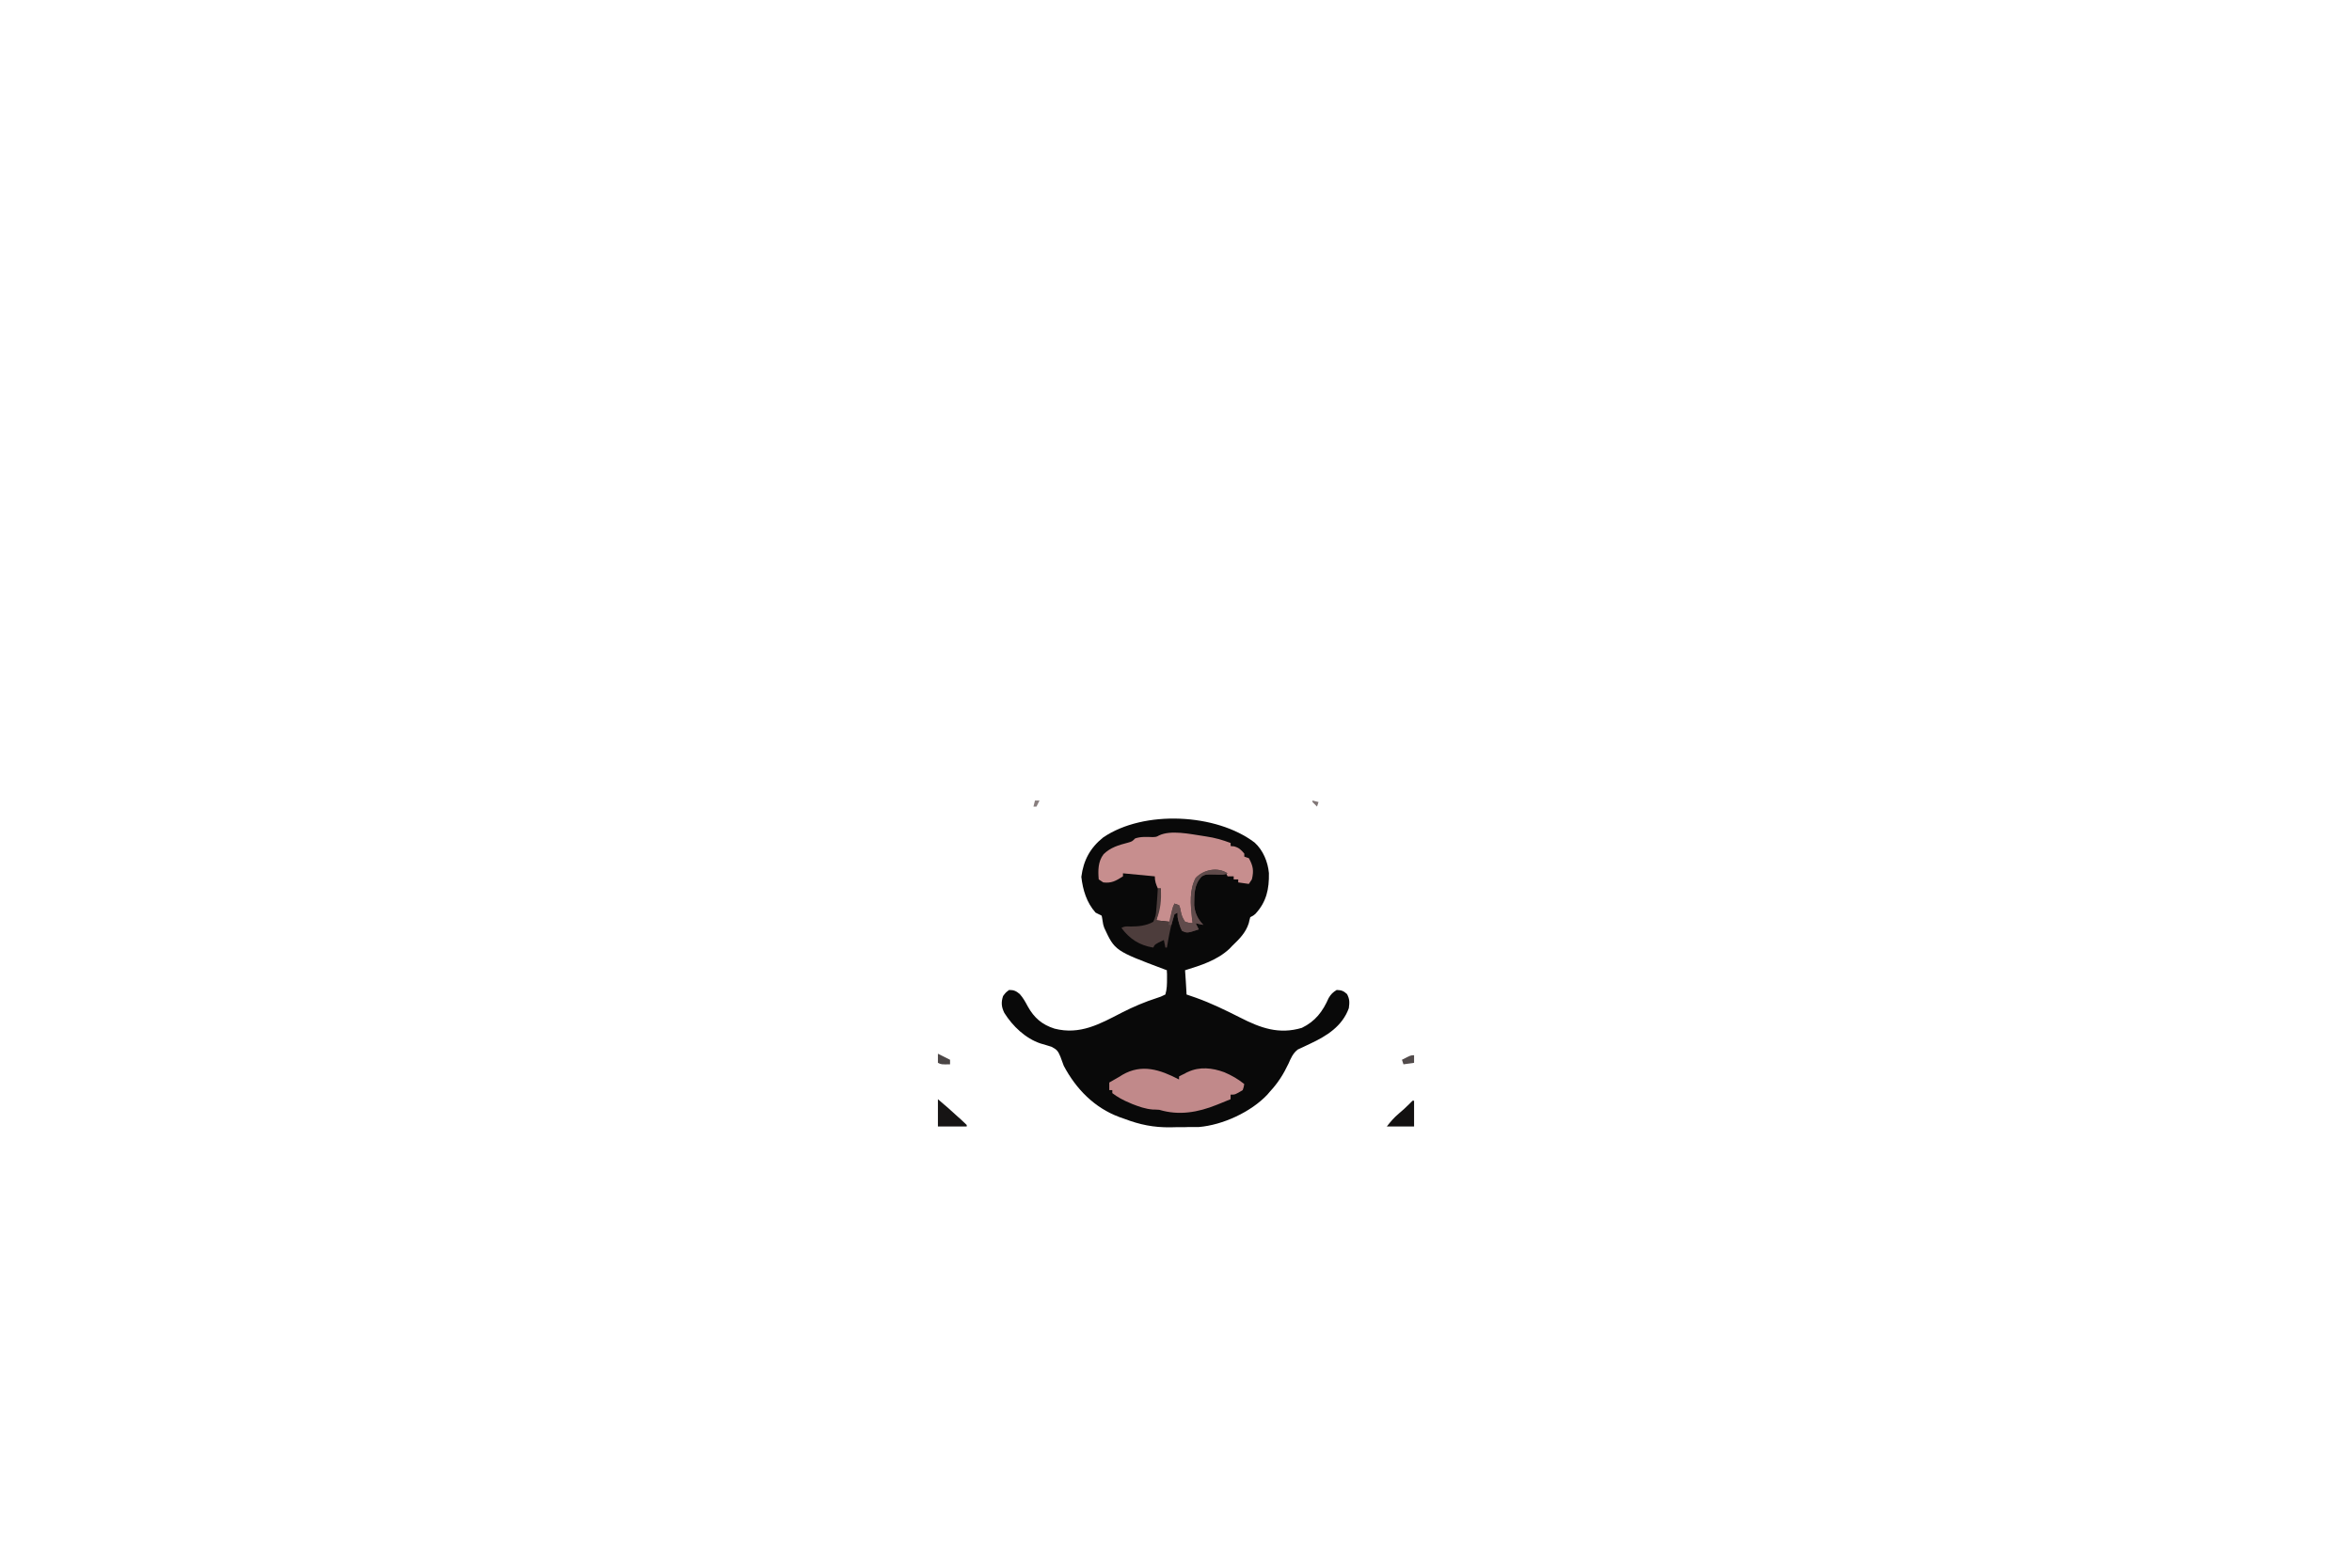
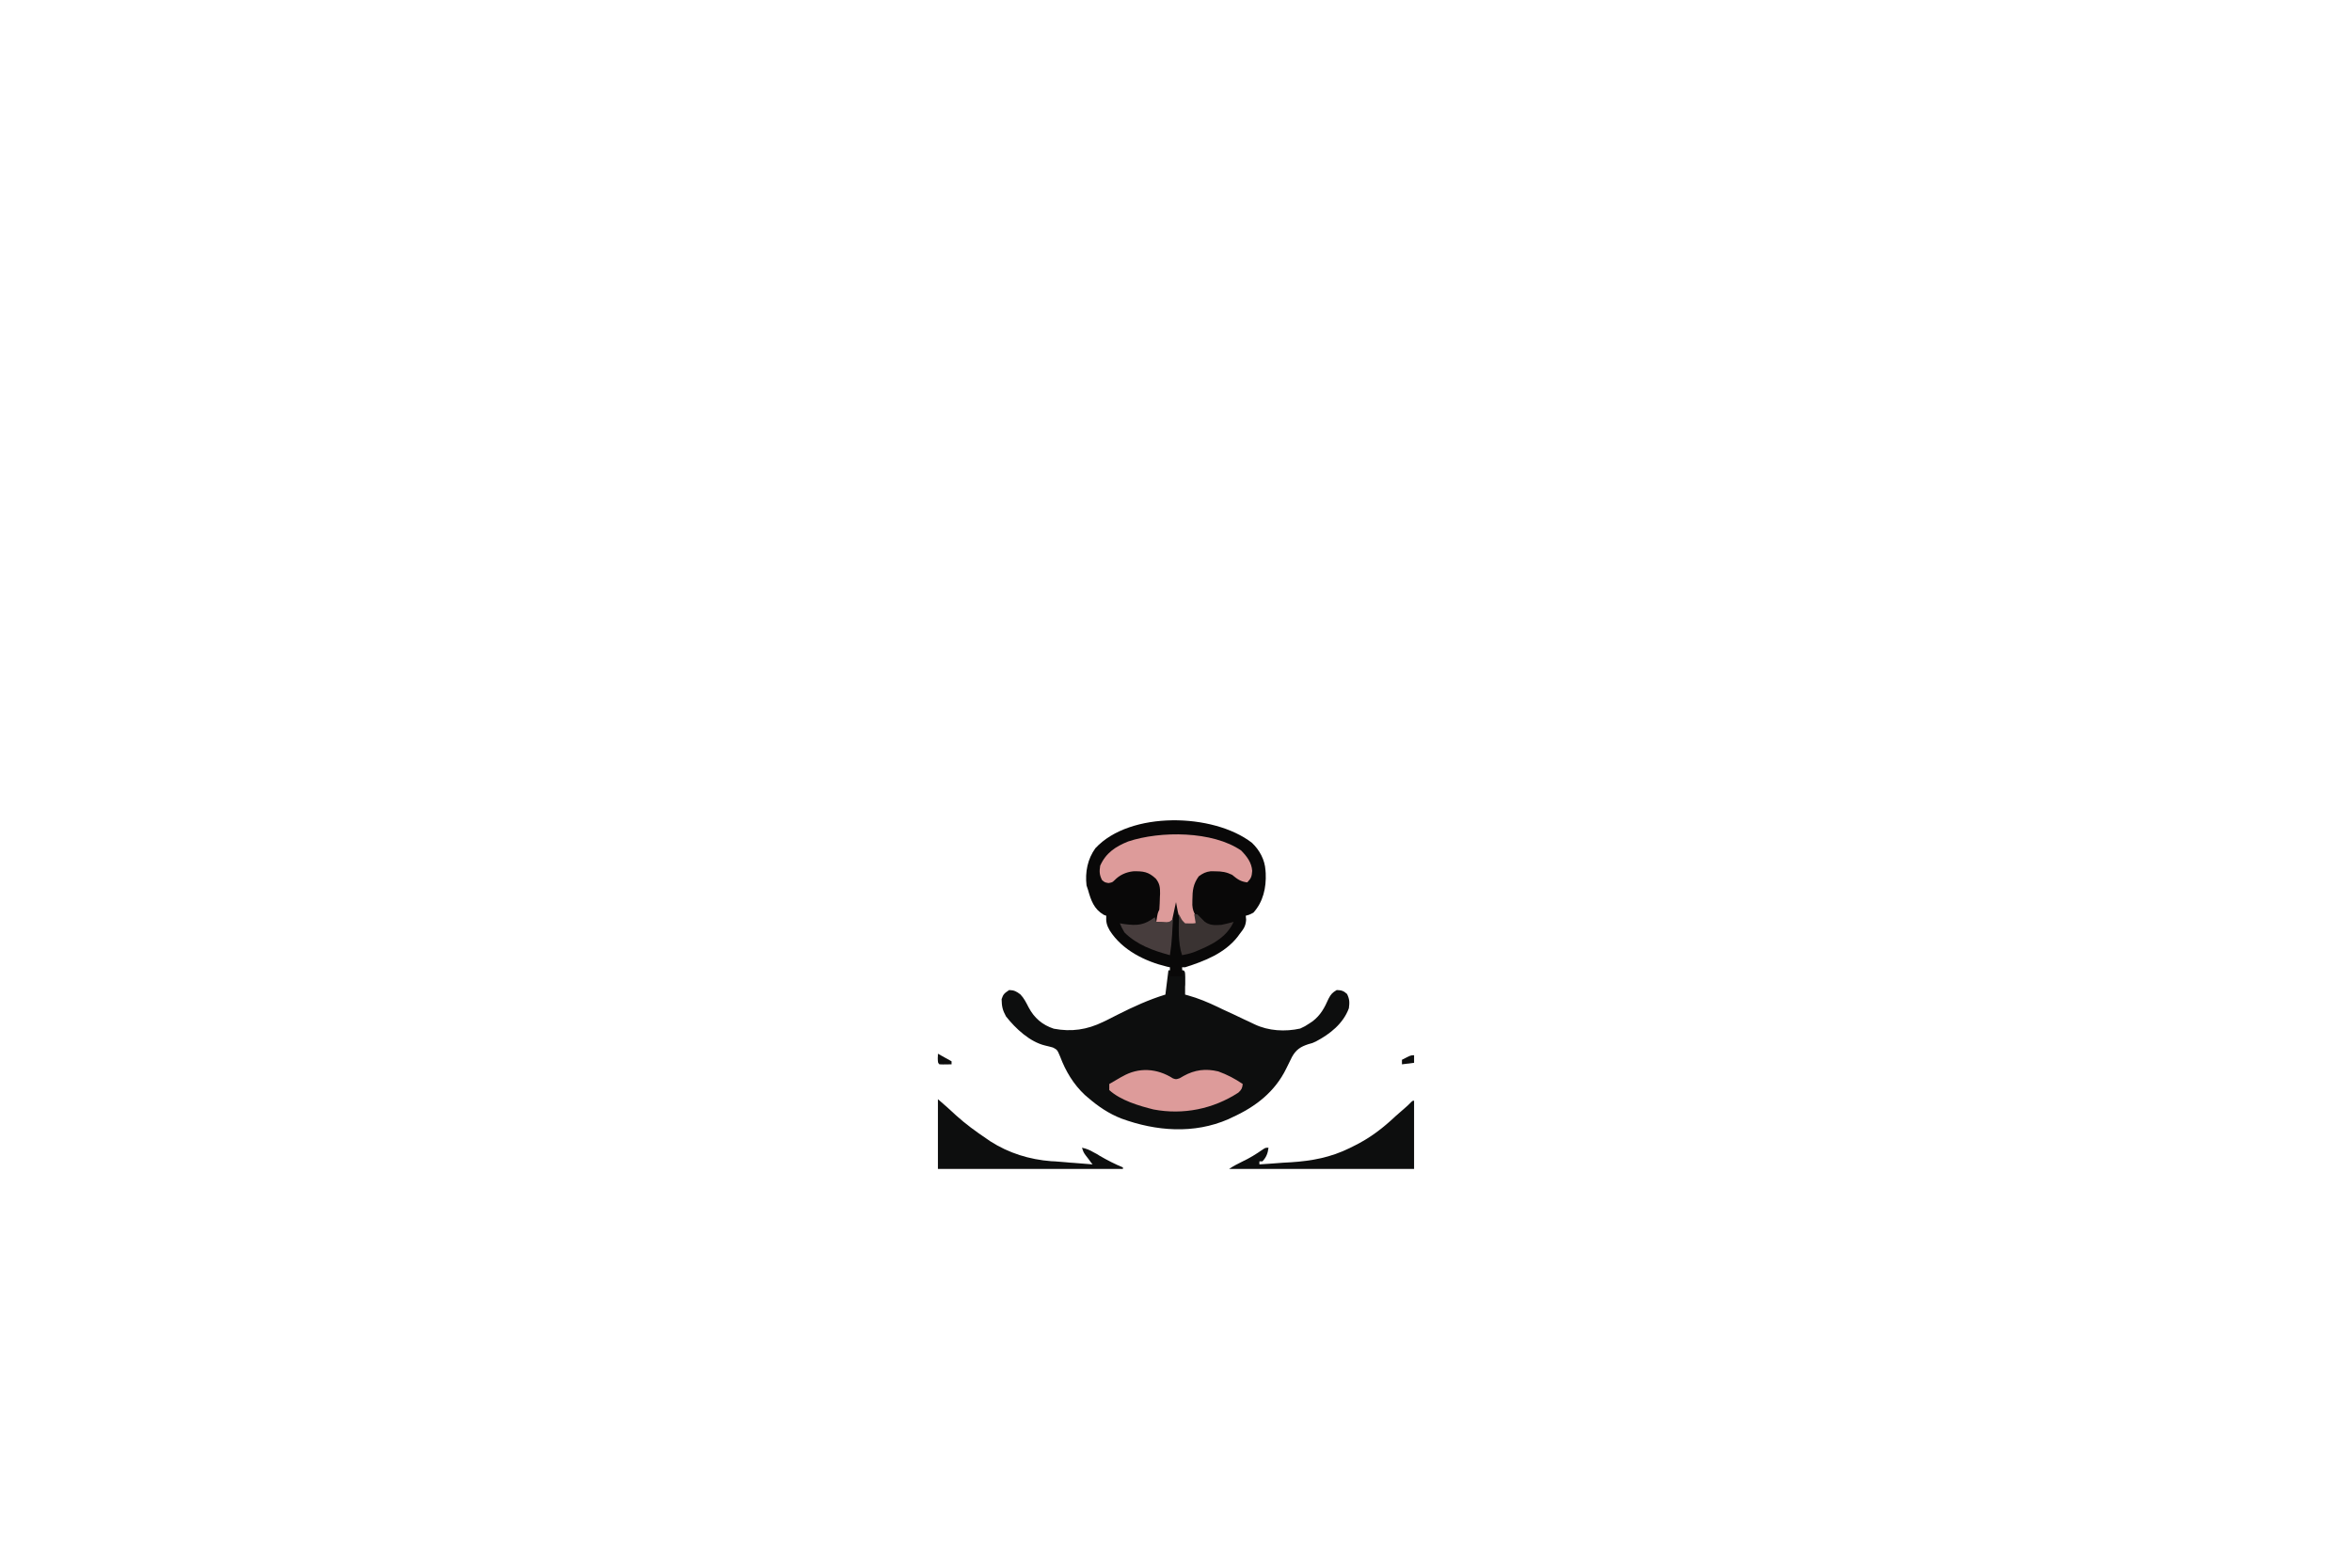
<svg xmlns="http://www.w3.org/2000/svg" viewBox="-263.5 -8.0 1551.0 1034.0" width="480" height="320">
-   <path d="M0 0 C5.6 5.1 8.7 12.7 9.4 20.1 C9.6 30.6 7.8 39.1 0.5 47 C-0.9 48.2 -0.9 48.2 -2.9 49.2 C-3.3 50.5 -3.6 51.9 -3.9 53.2 C-5.9 59.5 -10.2 63.7 -14.9 68.2 C-15.4 68.8 -16 69.4 -16.6 70 C-24.7 77.6 -35.5 81 -45.9 84.2 C-45.5 89.5 -45.2 94.8 -44.9 100.2 C-42.9 100.9 -40.9 101.6 -38.8 102.3 C-28.7 105.9 -19.1 110.6 -9.6 115.4 C3.9 122.3 16 126.7 31.1 122.2 C40 117.9 44.9 111.4 48.8 102.5 C50.3 100 51.6 98.7 54.1 97.2 C57.2 97.3 58.6 97.8 60.9 99.9 C62.7 103.3 62.6 105.4 62.1 109.2 C57.8 121.1 47.6 127.5 36.7 132.6 C36.1 132.9 35.4 133.2 34.8 133.5 C34.1 133.8 33.5 134.1 32.9 134.4 C31.4 135.1 29.9 135.8 28.4 136.5 C25.2 139 23.9 142.2 22.3 145.8 C19 152.8 15.3 158.6 10.1 164.2 C9.8 164.6 9.8 164.6 8.4 166.2 C-2.4 177.7 -21.1 186.3 -36.8 187.6 C-38.2 187.6 -39.7 187.6 -41.1 187.6 C-41.5 187.6 -41.5 187.6 -43.4 187.6 C-45.1 187.7 -46.7 187.7 -48.3 187.7 C-50.8 187.7 -53.2 187.7 -55.7 187.8 C-66.7 187.9 -75.6 186.1 -85.9 182.2 C-86.4 182 -86.4 182 -89.3 181 C-105.7 174.9 -117.8 162.5 -125.9 147.2 C-126.6 145.2 -127.4 143.2 -128.1 141.2 C-129.6 137.6 -130.4 136.5 -133.9 134.7 C-136.3 133.9 -138.8 133.2 -141.2 132.5 C-151.1 129.2 -159.6 121.1 -165.1 112.3 C-167 108.4 -167.3 105.4 -165.9 101.2 C-164.1 98.8 -164.1 98.8 -161.9 97.2 C-158.7 97.2 -157.3 97.9 -154.9 99.9 C-152.6 102.5 -151.2 105.1 -149.6 108.1 C-145.4 115.6 -140.2 120.1 -132 122.7 C-115.2 127 -102.2 119.7 -87.7 112.2 C-80.1 108.3 -72.3 105 -64.2 102.4 C-62 101.7 -62 101.7 -58.9 100.2 C-57.8 96.7 -57.8 93.2 -57.8 89.4 C-57.8 88.5 -57.8 87.5 -57.8 86.5 C-57.9 85.7 -57.9 85 -57.9 84.2 C-58.4 84 -59 83.8 -59.5 83.6 C-92.2 71.3 -92.2 71.3 -99.2 56.2 C-99.9 54.2 -99.9 54.2 -100.4 50.9 C-100.5 50 -100.7 49.1 -100.9 48.2 C-102.2 47.5 -103.5 46.9 -104.9 46.2 C-110.8 39.6 -113.3 31.3 -114.3 22.6 C-112.9 11.7 -108.5 3.5 -99.9 -3.4 C-73 -21.7 -25.2 -19.2 0 0 Z " fill="#090909" transform="translate(563.875,547.75)" />
-   <path d="M0 0 C0.8 0.1 1.6 0.2 2.5 0.4 C8.1 1.2 13.3 2.7 18.6 4.7 C18.6 5.3 18.6 6 18.6 6.7 C19.3 6.8 20 6.9 20.8 6.9 C24.1 7.8 25.4 9.1 27.6 11.7 C27.6 12.3 27.6 13 27.6 13.7 C28.6 14 29.5 14.3 30.6 14.7 C33.4 19.8 34 22.9 32.6 28.7 C32.2 29.2 32.2 29.2 30.6 31.7 C28.3 31.4 25.9 31 23.6 30.7 C23.6 30 23.6 29.4 23.6 28.7 C22.6 28.7 21.6 28.7 20.6 28.7 C20.6 28 20.6 27.4 20.6 26.7 C19.2 26.7 17.9 26.7 16.6 26.7 C16.4 26.4 16.4 26.4 15.6 24.7 C10.3 22.9 6 23.3 0.8 24.9 C-2.7 26.9 -3.9 28 -5.4 31.7 C-7.1 38.5 -7 45.9 -5.9 52.8 C-5.4 55.7 -5.4 55.7 -6.4 57.7 C-8.7 58.1 -8.7 58.1 -11.4 57.7 C-14.8 53.8 -15.7 50.7 -16.4 45.7 C-16.8 45.5 -16.8 45.5 -18.4 44.7 C-19.4 48.6 -20.4 52.6 -21.4 56.7 C-24.4 56.4 -27.4 56 -30.4 55.7 C-30.1 54.5 -29.8 53.2 -29.5 51.9 C-28.2 46.2 -27.8 40.5 -27.4 34.7 C-28.1 34.7 -28.8 34.7 -29.4 34.7 C-30.7 31.8 -31.4 29.9 -31.4 26.7 C-38.4 26 -45.3 25.4 -52.4 24.7 C-52.4 25.3 -52.4 26 -52.4 26.7 C-57 29.6 -59.9 31.4 -65.4 30.7 C-66.4 30 -67.4 29.4 -68.4 28.7 C-68.9 22.9 -68.9 16.9 -65.2 12.1 C-60.6 7.6 -55.3 6.1 -49.2 4.5 C-46.4 3.7 -46.4 3.7 -44.4 1.7 C-40.6 0.4 -36.9 0.7 -32.9 0.8 C-30.4 0.7 -30.4 0.7 -28.6 -0.3 C-20.8 -4 -8.2 -1.2 0 0 Z " fill="#C78E8E" transform="translate(529.4375,543.3125)" />
-   <path d="M0 0 C0 -0.7 0 -1.3 0 -2 C1.2 -2.7 2.5 -3.3 3.8 -3.9 C4.4 -4.3 5.1 -4.7 5.9 -5 C13.7 -8.6 21.9 -7.7 29.8 -4.8 C34.7 -2.7 38.8 -0.4 43 3 C42.7 4.9 42.7 4.9 42 7 C37 10 37 10 34 10 C34 11 34 12 34 13 C31.6 14 29.3 14.9 26.9 15.9 C26.3 16.1 25.6 16.4 24.9 16.7 C12.5 21.7 0 23.9 -13 20 C-14.5 19.9 -16 19.8 -17.5 19.8 C-22.2 19.4 -26.4 17.9 -30.8 16.2 C-31.4 15.9 -32 15.7 -32.6 15.4 C-36.8 13.7 -40.4 11.7 -44 9 C-44 8.3 -44 7.7 -44 7 C-44.7 7 -45.3 7 -46 7 C-46 5.4 -46 3.7 -46 2 C-43.8 0.7 -41.5 -0.6 -39.2 -1.9 C-38.6 -2.3 -38 -2.7 -37.3 -3.1 C-24.5 -10.5 -12.5 -6.5 0 0 Z " fill="#C1898A" transform="translate(514,704)" />
-   <path d="M0 0 C-2.8 1.4 -5.2 0.9 -8.3 0.8 C-14.4 0.7 -14.4 0.7 -16.9 2 C-22.2 7.3 -21.9 14 -22 21 C-21.5 26.3 -19.7 30.1 -16 34 C-17.6 33.7 -19.3 33.3 -21 33 C-20.3 34.3 -19.7 35.6 -19 37 C-26.6 39.5 -26.6 39.5 -30 38 C-31 36 -31 36 -31.8 33.6 C-32 32.8 -32.2 32 -32.5 31.2 C-33 29 -33 29 -33 26 C-33.3 26.2 -33.3 26.2 -35 27 C-35.7 29.3 -36.4 31.6 -37 34 C-37.2 34.6 -37.3 35.2 -37.5 35.9 C-38.1 38.5 -38.6 41.1 -39.1 43.8 C-39.2 44.7 -39.4 45.7 -39.6 46.7 C-39.7 47.5 -39.9 48.2 -40 49 C-40.3 49 -40.7 49 -41 49 C-41.3 47.4 -41.7 45.7 -42 44 C-47.9 46.8 -47.9 46.8 -49 49 C-58.1 47.5 -64.5 43.4 -70 36 C-67.7 34.8 -66.6 35 -64 35.1 C-58.7 35.1 -53.7 34.6 -49 32 C-47.5 28.8 -47.2 27.4 -47 24 C-46.9 22.8 -46.8 21.6 -46.7 20.4 C-46.4 16.9 -46.2 13.5 -46 10 C-45.3 10 -44.7 10 -44 10 C-43.6 17.7 -44.1 23.8 -47 31 C-44 31.3 -41.1 31.7 -38 32 C-37.9 31.3 -37.7 30.6 -37.6 29.9 C-37.4 29 -37.2 28.1 -37.1 27.1 C-36.9 26.2 -36.7 25.3 -36.5 24.4 C-36 22 -36 22 -35 20 C-34 20.3 -33 20.7 -32 21 C-31.3 22.7 -31.3 22.7 -30.9 24.9 C-30.3 28 -29.8 29.2 -28 32 C-25.4 32.7 -25.4 32.7 -23 33 C-23.2 31.8 -23.3 30.5 -23.5 29.2 C-24.4 20.4 -25.3 11.1 -21 3 C-15.7 -2.4 -6.7 -4.4 0 0 Z " fill="#4D3D3C" transform="translate(546,568)" />
-   <path d="M0 0 C-2.8 1.4 -5.2 0.9 -8.3 0.8 C-14.4 0.7 -14.4 0.7 -16.9 2 C-22.2 7.3 -21.9 14 -22 21 C-21.5 26.3 -19.7 30.1 -16 34 C-17.6 33.7 -19.3 33.3 -21 33 C-20.3 34.3 -19.7 35.6 -19 37 C-26.6 39.5 -26.6 39.5 -30 38 C-31 36 -31 36 -31.8 33.6 C-32 32.8 -32.2 32 -32.5 31.2 C-33 29 -33 29 -33 26 C-33.7 26.3 -34.3 26.7 -35 27 C-35.7 29.3 -36.4 31.6 -37 34 C-37.7 34 -38.3 34 -39 34 C-38.5 32 -38 30.1 -37.6 28.1 C-37.3 27 -37 25.9 -36.8 24.8 C-36 22 -36 22 -35 20 C-34 20.3 -33 20.7 -32 21 C-31.3 22.7 -31.3 22.7 -30.9 24.9 C-30.3 28 -29.8 29.2 -28 32 C-25.4 32.7 -25.4 32.7 -23 33 C-23.1 32.4 -23.1 32.4 -23.5 29.2 C-24.4 20.4 -25.3 11.1 -21 3 C-15.7 -2.4 -6.7 -4.4 0 0 Z " fill="#604B4B" transform="translate(546,568)" />
-   <path d="M0 0 C4.6 3.8 9 7.8 13.4 11.8 C14 12.3 14.5 12.8 15.1 13.3 C16.4 14.5 17.7 15.8 19 17 C19 17.3 19 17.7 19 18 C12.7 18 6.5 18 0 18 C0 12.1 0 6.1 0 0 Z " fill="#161414" transform="translate(355,717)" />
-   <path d="M0 0 C0.3 0 0.7 0 1 0 C1 5.6 1 11.2 1 17 C-4.9 17 -10.9 17 -17 17 C-14.3 13.6 -12.3 11.2 -9.1 8.5 C-6.6 6.4 -4.3 4.3 -2.1 2.1 C-1.4 1.4 -0.7 0.7 0 0 Z " fill="#131111" transform="translate(668,718)" />
-   <path d="M0 0 C1.3 0.7 1.3 0.7 8 4 C8 5 8 6 8 7 C2.2 7.1 2.2 7.1 0 6 C0 4 0 2 0 0 Z " fill="#4B4646" transform="translate(355,687)" />
-   <path d="M0 0 C0 1.6 0 3.3 0 5 C-2.3 5.3 -4.6 5.7 -7 6 C-7.3 5 -7.7 4 -8 3 C-2.2 0 -2.2 0 0 0 Z " fill="#524B4B" transform="translate(669,688)" />
-   <path d="M0 0 C1 0 2 0 3 0 C2.3 1.3 1.7 2.6 1 4 C0.3 4 -0.3 4 -1 4 C-0.7 2.7 -0.3 1.4 0 0 Z " fill="#887E7E" transform="translate(419,520)" />
-   <path d="M0 0 C1.3 0.3 2.6 0.7 4 1 C3.7 2 3.3 3 3 4 C2 3 1 2 0 1 C0 0.7 0 0.3 0 0 Z " fill="#807676" transform="translate(602,520)" />
+   <defs>
+     <clipPath id="nose-clip">
+       <rect x="448" y="530" width="128" height="106" />
+     </clipPath>
+   </defs>
+   <path d="M0 0 C7.7 -0.1 7.7 -0.1 10 0 C11 1 11 1 11.1 4.4 C11.1 5.8 11.1 7.2 11.1 8.6 C11.1 9.3 11.1 10 11 10.7 C11 12.5 11 14.2 11 16 C11.6 16.2 12.2 16.3 12.8 16.5 C19.7 18.4 26.1 21.1 32.6 24.2 C33.6 24.7 34.6 25.2 35.7 25.7 C40.6 27.9 45.4 30.2 50.2 32.5 C51 32.8 51.8 33.2 52.6 33.6 C54 34.3 55.4 34.9 56.8 35.6 C66 40 77 40.6 86.9 38.4 C89.2 37.4 91 36.4 93 35 C93.3 34.8 93.3 34.8 95.1 33.6 C100.4 29.5 102.9 24.8 105.6 18.7 C107.1 15.8 108.2 14.6 111 13 C114.1 13.1 115.5 13.5 117.8 15.6 C119.5 19.1 119.5 21.2 119 25 C115.3 35.1 106.6 42 97.3 46.9 C95 48 95 48 92.3 48.7 C87.1 50.4 84.2 52.3 81.5 57.1 C80.2 59.6 79 62.1 77.8 64.6 C70.3 80.1 57.5 90 42 97 C41.6 97.2 41.6 97.2 39.5 98.2 C16.8 108.1 -8.2 106.1 -30.9 97.8 C-39.2 94.6 -46.3 89.8 -53 84 C-53.7 83.4 -54.4 82.8 -55.1 82.2 C-62.6 75.2 -67.8 66.5 -71.4 56.9 C-73.3 52.4 -73.3 52.4 -76.2 50.9 C-77.9 50.4 -79.6 50 -81.3 49.6 C-91.4 47.2 -100.8 38.4 -107.1 30.4 C-109.4 26.2 -109.9 23.8 -110 19 C-108.9 15.6 -108.1 15.1 -105 13 C-101.7 13.1 -100.2 13.9 -97.6 15.9 C-95.2 18.4 -93.8 21.3 -92.2 24.4 C-88.5 31.4 -83.2 36 -75.6 38.5 C-63.9 40.7 -53.7 39.2 -43 34 C-42.4 33.7 -41.8 33.4 -41.1 33.1 C-38.5 31.8 -35.8 30.4 -33.2 29.1 C-23.1 24 -12.8 19.3 -2 16 C-1.3 10.7 -0.7 5.4 0 0 Z " fill="#0D0E0E" transform="translate(507,632)" />
+   <path d="M0 0 C2 0.7 2 0.7 4.4 -0.1 C5.3 -0.6 6.1 -1.1 7 -1.6 C14.4 -5.7 21.6 -6.6 29.9 -4.6 C35.7 -2.5 40.9 0.2 46 3.7 C45.7 6.5 45.2 7.5 43.1 9.4 C26.5 20.2 6.7 24.2 -12.8 20.5 C-22.4 18.1 -34.6 14.5 -42 7.7 C-42 6.4 -42 5.1 -42 3.7 C-39.8 2.4 -37.5 1.1 -35.3 -0.2 C-34.6 -0.6 -34 -1 -33.3 -1.3 C-22.6 -7.5 -10.5 -6.7 0 0 Z " fill="#DD9B9A" transform="translate(510.0039,703.2773)" />
+   <path d="M0 0 C4.1 3.5 8.1 7 12.1 10.8 C18.3 16.4 25 21.3 32 26 C32.9 26.6 33.7 27.2 34.6 27.8 C46.8 35.6 60.4 39.8 74.8 40.9 C75.5 40.9 76.3 41 77.1 41 C79.6 41.2 82.1 41.4 84.6 41.6 C86.3 41.8 87.9 41.9 89.6 42 C93.8 42.4 97.9 42.7 102 43 C101.8 42.7 101.8 42.7 100.7 41.4 C100.2 40.6 99.6 39.9 99.1 39.2 C98.5 38.5 98 37.8 97.4 37 C96 35 96 35 95 32 C97.9 32.6 100.1 33.5 102.6 35 C103.3 35.4 104 35.7 104.7 36.1 C105.4 36.5 106.1 37 106.8 37.4 C111.8 40.3 116.7 42.8 122 45 C122 45.3 122 45.7 122 46 C81.7 46 41.5 46 0 46 C0 30.8 0 15.6 0 0 Z " fill="#0D0E0E" transform="translate(355,717)" />
+   <path d="M0 0 C0 14.9 0 29.7 0 45 C-40.3 45 -80.5 45 -122 45 C-119.2 43.1 -116.4 41.7 -113.4 40.2 C-108.5 37.9 -104.1 35.2 -99.7 32.1 C-98 31 -98 31 -96 31 C-96.5 34.8 -97.4 37.2 -100 40 C-100.7 40 -101.3 40 -102 40 C-102 40.7 -102 41.3 -102 42 C-96.8 41.7 -91.7 41.3 -86.5 40.9 C-84.7 40.8 -83 40.7 -81.2 40.6 C-67.3 39.7 -55 37.4 -42.4 31.2 C-41.7 30.8 -40.9 30.5 -40.2 30.1 C-29.3 24.8 -20.8 18.3 -12 10 C-9.9 8.1 -7.8 6.3 -5.7 4.5 C-4.5 3.5 -3.4 2.4 -2.3 1.3 C-1 0 -1 0 0 0 Z " fill="#0D0E0E" transform="translate(669,718)" />
+   <path d="M0 0 C3 1.6 5.9 3.3 9 5 C9 5.7 9 6.3 9 7 C2.8 7.1 2.8 7.1 1 7 C0 6 0 6 -0.1 2.9 C-0 2 -0 1 0 0 Z " fill="#0D0E0E" transform="translate(355,687)" />
+   <path d="M0 0 C0 1.6 0 3.3 0 5 C-2.6 5.3 -5.3 5.7 -8 6 C-8 5 -8 4 -8 3 C-2.2 0 -2.2 0 0 0 Z " fill="#0D0E0E" transform="translate(669,688)" />
+   <g clip-path="url(#nose-clip)">
+     <path d="M0 0 C5.04 4.77 8.5 11.17 8.94 18.12 C8.99 18.77 9.04 19.41 9.09 20.07 C9.52 29.57 7.43 39.01 0.94 46.12 C-1.88 47.56 -1.88 47.56 -4.06 48.12 C-3.98 48.99 -3.9 49.86 -3.81 50.75 C-4.13 55.06 -5.41 56.72 -8.06 60.12 C-8.51 60.74 -8.96 61.36 -9.43 62 C-18.01 72.92 -31.21 78.03 -44.06 82.12 C-44.72 82.12 -45.38 82.12 -46.06 82.12 C-45.73 88.07 -45.4 94 -45.06 100.12 C-34.21 105.89 -23.98 110.15 -12.06 113.12 C-11.27 113.33 -10.47 113.53 -9.65 113.74 C-5.71 114.33 -1.79 114.31 2.19 114.31 C3 114.32 3.8 114.34 4.64 114.35 C13.53 114.37 21.03 112.55 28.94 108.5 C29.63 108.15 30.33 107.79 31.04 107.42 C49.52 97.65 59.6 78.5 66.25 59.35 C66.84 57.41 67.43 55.46 68.01 53.52 C69.98 48.43 73.48 45.1 77.94 42.12 C81.94 41.68 84.27 41.78 87.88 43.62 C90.08 46.3 90.28 46.95 90.38 50.25 C89.94 54.12 89.94 54.12 87.94 56.12 C86.87 56.5 85.79 56.87 84.69 57.25 C76.66 60.6 72.91 70.61 69.12 77.88 C64.65 86.23 60.19 93.96 53.94 101.12 C53.72 101.38 53.72 101.38 52.61 102.65 C42.44 114.09 29.42 123.05 13.94 125.12 C1.21 125.84 -11.3 125.29 -23.38 120.94 C-29.17 118.87 -32.94 118.88 -38.85 120.66 C-41.9 121.3 -44.82 121.3 -47.94 121.31 C-48.6 121.32 -49.27 121.32 -49.95 121.33 C-54.4 121.3 -58.44 120.72 -62.81 119.81 C-70.68 118.5 -77.24 120.58 -84.71 122.86 C-101.95 128.07 -119.78 125.59 -135.54 117.34 C-153.38 106.75 -163.47 88.06 -173.07 70.44 C-176.25 64.72 -179.29 59.53 -185.06 56.12 C-185.77 55.95 -186.48 55.78 -187.21 55.61 C-187.51 55.53 -187.51 55.53 -189.06 55.12 C-190.61 52.03 -190.36 49.53 -190.06 46.12 C-188.56 43.69 -188.56 43.69 -186.06 42.12 C-181.34 41.52 -179.1 41.63 -174.81 43.69 C-169.48 48.42 -167.43 54.52 -165.31 61.12 C-161.19 73.33 -155.49 84.3 -147.06 94.12 C-146.31 95.1 -145.55 96.08 -144.77 97.08 C-142.05 100.35 -138.97 102.53 -135.38 104.75 C-134.76 105.14 -134.15 105.52 -133.51 105.92 C-119.59 114.47 -104.22 116.12 -88.25 113.06 C-79.29 110.9 -70.54 107.72 -62.06 104.12 C-61.37 103.86 -60.68 103.6 -59.97 103.34 C-58.05 102.48 -58.05 102.48 -55.06 100.12 C-54.08 97.04 -54.08 94.1 -54.12 90.88 C-54.11 90.03 -54.09 89.19 -54.08 88.33 C-54.04 86.26 -54.05 84.19 -54.06 82.12 C-54.69 81.99 -55.33 81.85 -55.98 81.71 C-70.54 78.21 -85.49 70.83 -93.75 57.88 C-95.74 54.44 -96.32 52.1 -96.06 48.12 C-96.62 47.92 -97.18 47.71 -97.75 47.5 C-104.2 43.67 -106.13 37.98 -108.06 31.12 C-108.39 30.13 -108.72 29.14 -109.06 28.12 C-110.07 19.4 -108.41 10.75 -103.21 3.57 C-80.41 -21.05 -25.49 -19.68 0 0 Z " fill="#090808" transform="translate(562.0625,547.875)" />
+   </g>
+   <path d="M0 0 C3.8 3.91 6.84 7.87 7.25 13.38 C6.99 17.12 6.54 18.36 4 21 C-0.47 20.49 -2.58 18.82 -6 16 C-9.75 14.17 -12.84 13.7 -17 13.69 C-18.01 13.67 -19.02 13.65 -20.06 13.64 C-23.43 14.05 -25.27 15.01 -28 17 C-31.65 22.08 -32.15 26.33 -32.19 32.5 C-32.2 33.62 -32.22 34.75 -32.23 35.91 C-32.01 38.92 -31.45 40.42 -30 43 C-29.88 45.75 -29.88 45.75 -30 48 C-33.31 48.69 -33.31 48.69 -37 49 C-41.69 45.84 -41.85 39.08 -43 34 C-43.99 38.62 -44.98 43.24 -46 48 C-49.3 47.67 -52.6 47.34 -56 47 C-55.12 41.25 -55.12 41.25 -54 39 C-53.8 36.23 -53.68 33.52 -53.62 30.75 C-53.59 30 -53.55 29.25 -53.51 28.47 C-53.45 24.43 -53.72 21.8 -56.27 18.58 C-61.16 13.96 -64.58 13.56 -71.17 13.68 C-76.03 14.23 -80.15 16.09 -83.56 19.61 C-85 21 -85 21 -87.5 21.44 C-90 21 -90 21 -91.81 19.44 C-93.53 15.91 -93.58 13.91 -93 10 C-89.26 1.58 -82.86 -2.65 -74.52 -6 C-53.3 -13.05 -18.82 -13 0 0 Z " fill="#DD9B9A" transform="translate(555,553)" />
+   <path d="M0 0 C0.29 0.62 0.58 1.24 0.88 1.88 C2 4 2 4 4 6 C7.62 6.12 7.62 6.12 11 6 C10.67 4.02 10.34 2.04 10 0 C10.66 0 11.32 0 12 0 C12.83 0.83 12.83 0.83 17 5 C20.56 7.49 23.74 7.28 28 7 C30.71 6.45 33.33 5.75 36 5 C31.11 15.99 20.31 20.75 9.73 25.05 C7.15 25.95 4.68 26.54 2 27 C-0.8 18.6 -0.16 8.77 0 0 Z " fill="#3A3332" transform="translate(514,595)" />
+   <path d="M0 0 C0.33 0.99 0.66 1.98 1 3 C2.46 3.05 3.92 3.09 5.38 3.12 C5.78 3.14 5.78 3.14 7.84 3.2 C10 3 10 3 12 1 C11.86 3.69 11.71 6.38 11.56 9.06 C11.52 9.81 11.48 10.57 11.44 11.34 C11.18 15.95 10.72 20.44 10 25 C-1 22.03 -11.79 18.21 -20 10 C-21.88 6.69 -21.88 6.69 -23 4 C-22.5 4.08 -22.5 4.08 -20 4.5 C-11.39 5.64 -7.03 5.24 0 0 Z " fill="#473D3D" transform="translate(498,597)" />
</svg>
